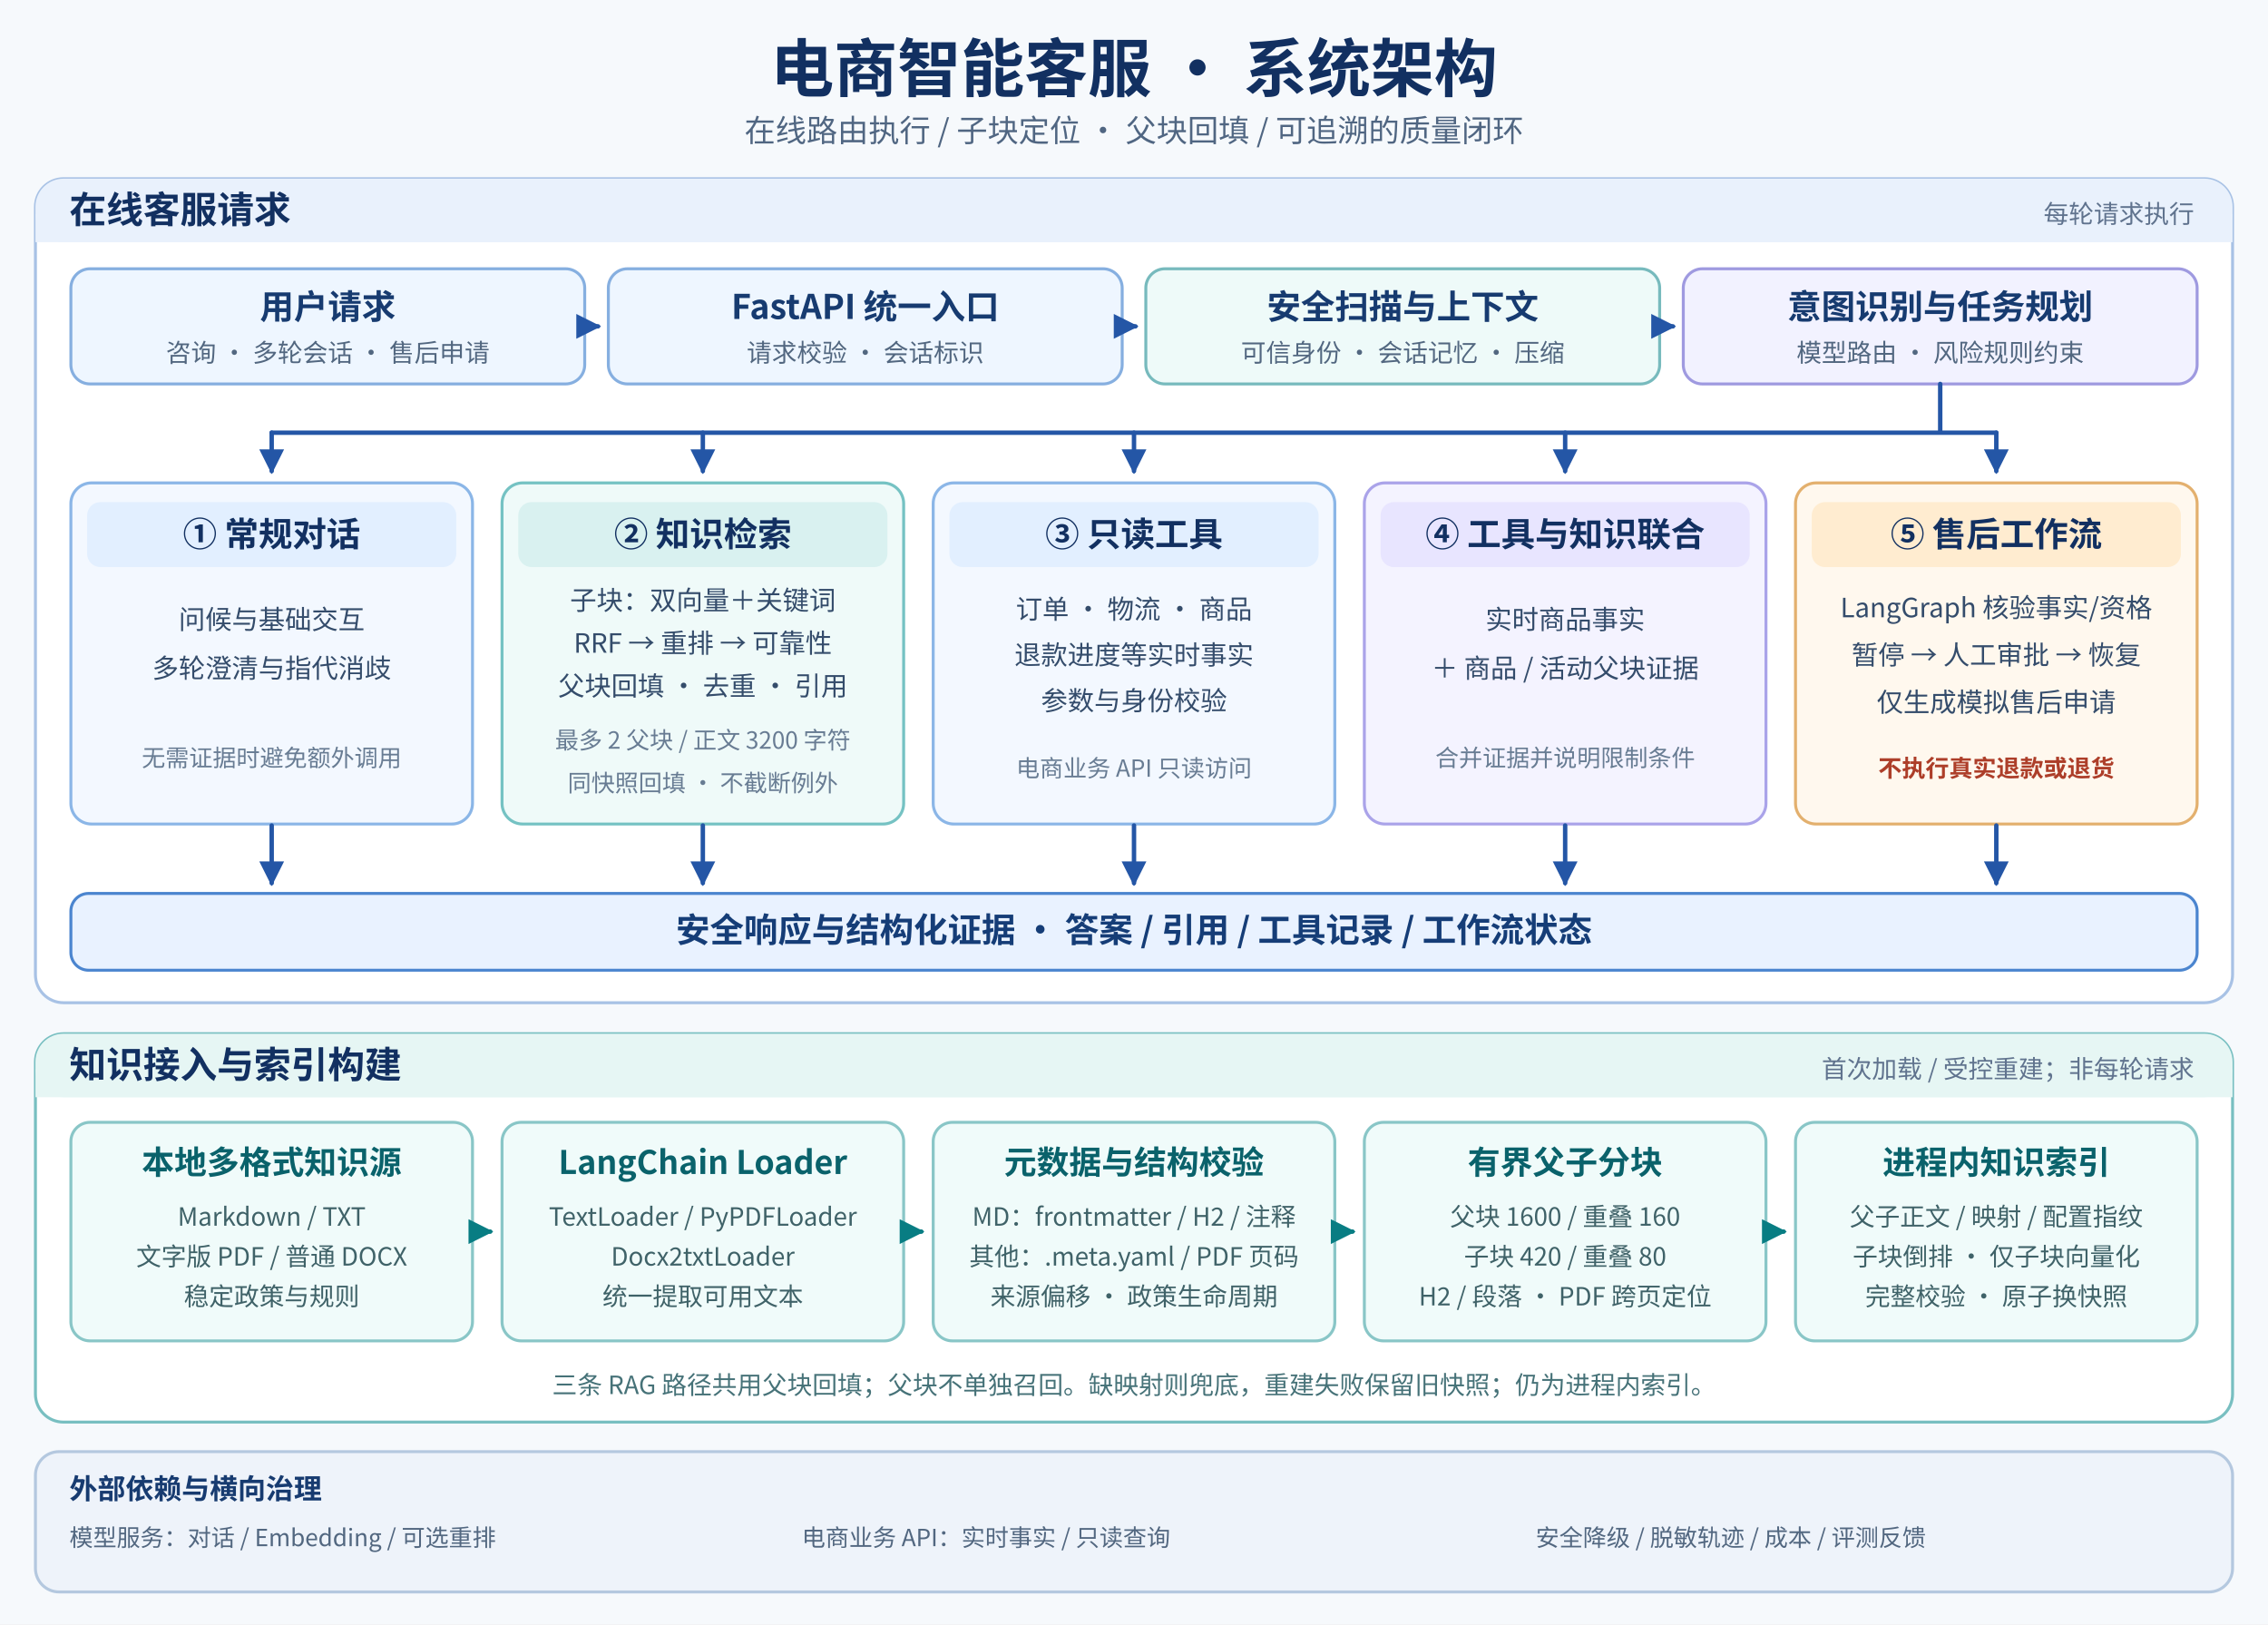
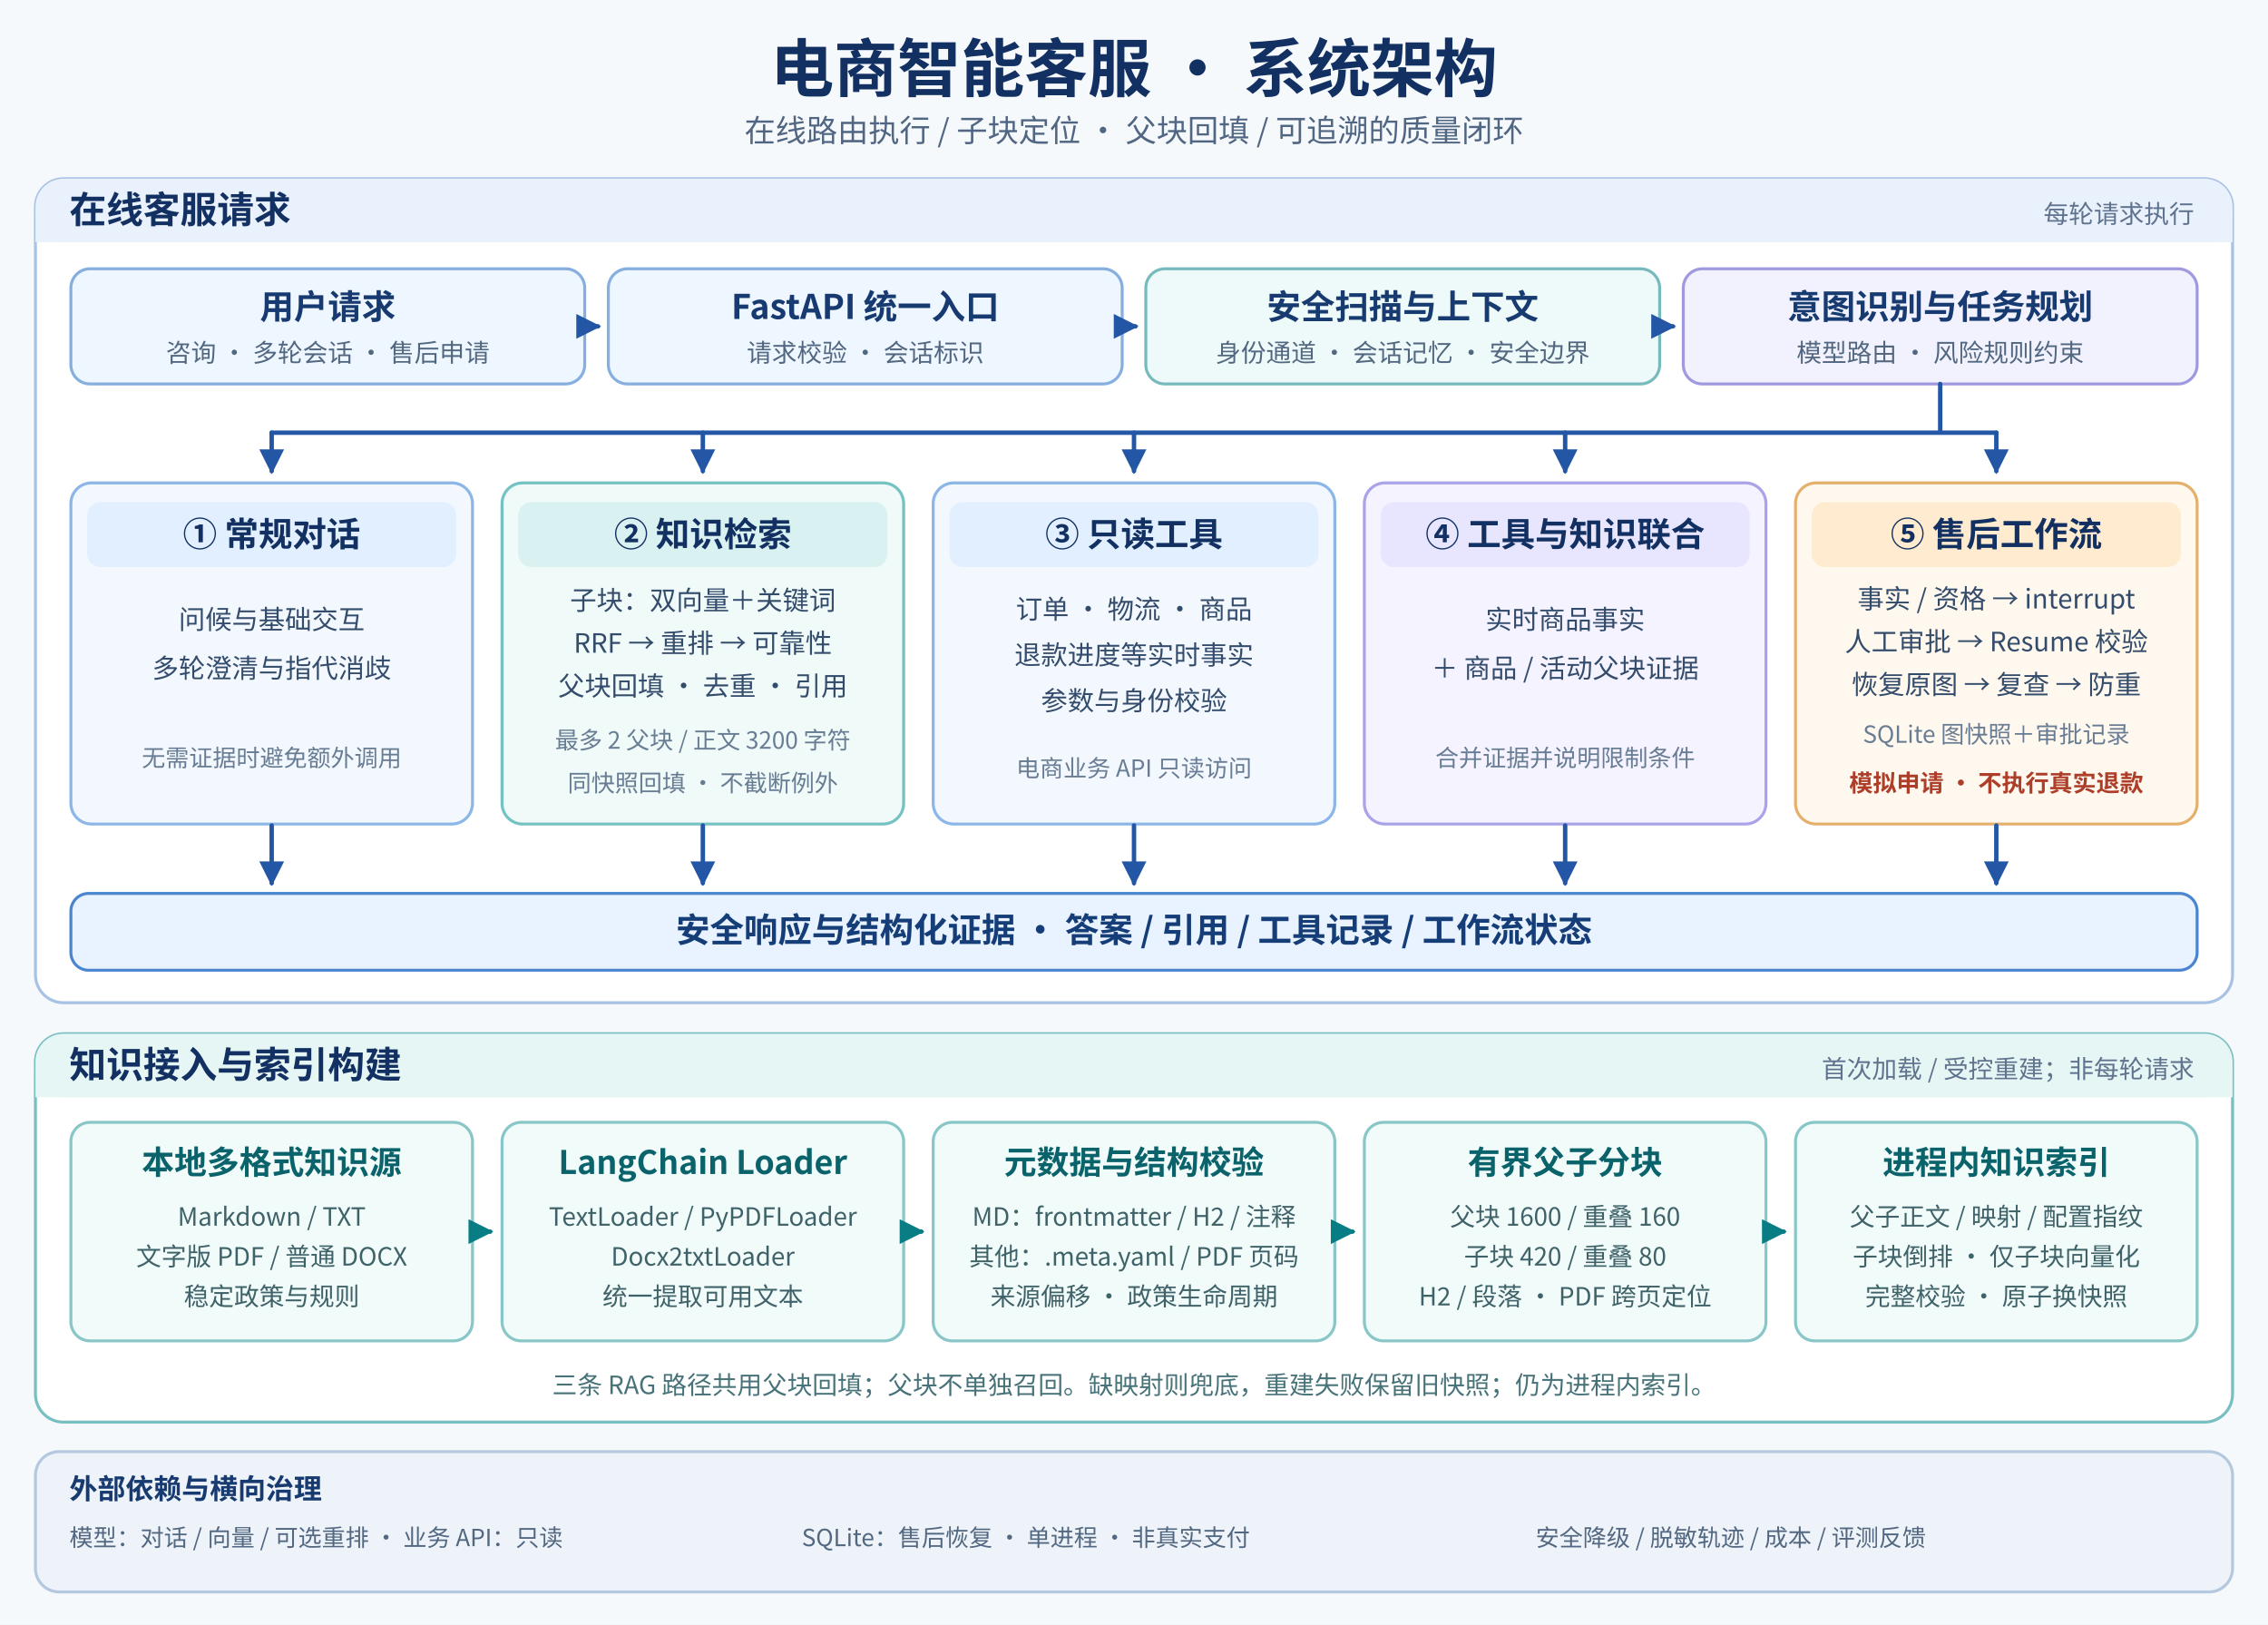
<svg xmlns="http://www.w3.org/2000/svg" width="1536" height="1100" viewBox="0 0 1536 1100" role="img" aria-labelledby="title description">
  <defs>
    <marker id="arrow-blue" viewBox="0 0 10 10" refX="8" refY="5" markerWidth="7" markerHeight="7" orient="auto-start-reverse">
      <path d="M 1 1 L 9 5 L 1 9 Z" fill="#2456a6" />
    </marker>
    <marker id="arrow-teal" viewBox="0 0 10 10" refX="8" refY="5" markerWidth="7" markerHeight="7" orient="auto-start-reverse">
      <path d="M 1 1 L 9 5 L 1 9 Z" fill="#087d83" />
    </marker>
    <style>
      text { font-family: "Microsoft YaHei", "PingFang SC", "Noto Sans CJK SC", Arial, sans-serif; }
      .title { fill: #123061; font-size: 43px; font-weight: 750; }
      .subtitle { fill: #506682; font-size: 21px; }
      .section-title { fill: #123061; font-size: 25px; font-weight: 700; }
      .section-note { fill: #60738e; font-size: 17px; }
      .stage-title { fill: #173b70; font-size: 23px; font-weight: 700; }
      .stage-body { fill: #526780; font-size: 17px; }
      .lane-title { fill: #123061; font-size: 23px; font-weight: 700; }
      .lane-body { fill: #344c6b; font-size: 18px; }
      .lane-note { fill: #687c93; font-size: 16px; }
      .ingest-title { fill: #0a626b; font-size: 22px; font-weight: 700; }
      .ingest-body { fill: #3f6268; font-size: 17px; }
      .footer-title { fill: #173b70; font-size: 19px; font-weight: 700; }
      .footer-body { fill: #526780; font-size: 16px; }
      .flow-blue { fill: none; stroke: #2456a6; stroke-width: 3; stroke-linecap: round; stroke-linejoin: round; marker-end: url(#arrow-blue); }
      .flow-teal { fill: none; stroke: #087d83; stroke-width: 3; stroke-linecap: round; marker-end: url(#arrow-teal); }
    </style>
  </defs>
  <rect width="1536" height="1100" fill="#f6f9fc" />
  <text class="title" x="768" y="62" text-anchor="middle">电商智能客服 · 系统架构</text>
  <text class="subtitle" x="768" y="96" text-anchor="middle">在线路由执行  /  子块定位 · 父块回填  /  可追溯的质量闭环</text>
  <rect x="24" y="121" width="1488" height="558" rx="19" fill="#ffffff" stroke="#a8c2e5" stroke-width="2" />
  <rect x="24" y="121" width="1488" height="43" rx="19" fill="#e9f1fc" />
  <rect x="24" y="145" width="1488" height="19" fill="#e9f1fc" />
  <text class="section-title" x="47" y="151">在线客服请求</text>
  <text class="section-note" x="1486" y="151" text-anchor="end">每轮请求执行</text>
  <rect x="48" y="182" width="348" height="78" rx="13" fill="#eef6ff" stroke="#86afe0" stroke-width="2" />
  <text class="stage-title" x="222" y="216" text-anchor="middle">用户请求</text>
  <text class="stage-body" x="222" y="245" text-anchor="middle">咨询 · 多轮会话 · 售后申请</text>
  <rect x="412" y="182" width="348" height="78" rx="13" fill="#eef6ff" stroke="#86afe0" stroke-width="2" />
  <text class="stage-title" x="586" y="216" text-anchor="middle">FastAPI 统一入口</text>
  <text class="stage-body" x="586" y="245" text-anchor="middle">请求校验 · 会话标识</text>
  <rect x="776" y="182" width="348" height="78" rx="13" fill="#eefaf9" stroke="#77babd" stroke-width="2" />
  <text class="stage-title" x="950" y="216" text-anchor="middle">安全扫描与上下文</text>
-   <text class="stage-body" x="950" y="245" text-anchor="middle">可信身份 · 会话记忆 · 压缩</text>
+   <text class="stage-body" x="950" y="245" text-anchor="middle">身份通道 · 会话记忆 · 安全边界</text>
  <rect x="1140" y="182" width="348" height="78" rx="13" fill="#f2f2ff" stroke="#9f9ae0" stroke-width="2" />
  <text class="stage-title" x="1314" y="216" text-anchor="middle">意图识别与任务规划</text>
  <text class="stage-body" x="1314" y="245" text-anchor="middle">模型路由 · 风险规则约束</text>
  <path class="flow-blue" d="M 397 221 H 405" />
  <path class="flow-blue" d="M 761 221 H 769" />
  <path class="flow-blue" d="M 1125 221 H 1133" />
  <path d="M 1314 260 V 293 H 184 M 1314 293 H 1352" fill="none" stroke="#2456a6" stroke-width="3" stroke-linecap="round" stroke-linejoin="round" />
  <path class="flow-blue" d="M 184 293 V 319" />
  <path class="flow-blue" d="M 476 293 V 319" />
  <path class="flow-blue" d="M 768 293 V 319" />
  <path class="flow-blue" d="M 1060 293 V 319" />
  <path class="flow-blue" d="M 1352 293 V 319" />
  <rect x="48" y="327" width="272" height="231" rx="14" fill="#f3f8ff" stroke="#8bb6e7" stroke-width="2" />
  <rect x="59" y="340" width="250" height="44" rx="9" fill="#e2efff" />
  <text class="lane-title" x="184" y="370" text-anchor="middle">① 常规对话</text>
  <text class="lane-body" x="184" y="426" text-anchor="middle">问候与基础交互</text>
  <text class="lane-body" x="184" y="459" text-anchor="middle">多轮澄清与指代消歧</text>
  <text class="lane-note" x="184" y="519" text-anchor="middle">无需证据时避免额外调用</text>
  <rect x="340" y="327" width="272" height="231" rx="14" fill="#effaf9" stroke="#75c2c3" stroke-width="2" />
  <rect x="351" y="340" width="250" height="44" rx="9" fill="#d9f1f0" />
  <text class="lane-title" x="476" y="370" text-anchor="middle">② 知识检索</text>
  <text class="lane-body" x="476" y="413" text-anchor="middle">子块：双向量＋关键词</text>
  <text class="lane-body" x="476" y="442" text-anchor="middle">RRF → 重排 → 可靠性</text>
  <text class="lane-body" x="476" y="471" text-anchor="middle">父块回填 · 去重 · 引用</text>
  <text class="lane-note" x="476" y="507" text-anchor="middle">最多 2 父块 / 正文 3200 字符</text>
  <text class="lane-note" x="476" y="536" text-anchor="middle">同快照回填 · 不截断例外</text>
  <rect x="632" y="327" width="272" height="231" rx="14" fill="#f3f8ff" stroke="#8bb6e7" stroke-width="2" />
  <rect x="643" y="340" width="250" height="44" rx="9" fill="#e2efff" />
  <text class="lane-title" x="768" y="370" text-anchor="middle">③ 只读工具</text>
  <text class="lane-body" x="768" y="419" text-anchor="middle">订单 · 物流 · 商品</text>
  <text class="lane-body" x="768" y="450" text-anchor="middle">退款进度等实时事实</text>
  <text class="lane-body" x="768" y="481" text-anchor="middle">参数与身份校验</text>
  <text class="lane-note" x="768" y="526" text-anchor="middle">电商业务 API 只读访问</text>
  <rect x="924" y="327" width="272" height="231" rx="14" fill="#f4f3ff" stroke="#aaa3e9" stroke-width="2" />
  <rect x="935" y="340" width="250" height="44" rx="9" fill="#e8e5ff" />
  <text class="lane-title" x="1060" y="370" text-anchor="middle">④ 工具与知识联合</text>
  <text class="lane-body" x="1060" y="426" text-anchor="middle">实时商品事实</text>
  <text class="lane-body" x="1060" y="459" text-anchor="middle">＋ 商品 / 活动父块证据</text>
  <text class="lane-note" x="1060" y="519" text-anchor="middle">合并证据并说明限制条件</text>
  <rect x="1216" y="327" width="272" height="231" rx="14" fill="#fff8ee" stroke="#e3b06e" stroke-width="2" />
  <rect x="1227" y="340" width="250" height="44" rx="9" fill="#ffecd0" />
  <text class="lane-title" x="1352" y="370" text-anchor="middle">⑤ 售后工作流</text>
-   <text class="lane-body" x="1352" y="418" text-anchor="middle">LangGraph 核验事实/资格</text>
-   <text class="lane-body" x="1352" y="450" text-anchor="middle">暂停 → 人工审批 → 恢复</text>
-   <text class="lane-body" x="1352" y="482" text-anchor="middle">仅生成模拟售后申请</text>
-   <text x="1352" y="526" text-anchor="middle" fill="#ad3e29" font-size="16" font-weight="700">不执行真实退款或退货</text>
+   <text class="lane-body" x="1352" y="412" text-anchor="middle">事实 / 资格 → interrupt</text>
+   <text class="lane-body" x="1352" y="441" text-anchor="middle">人工审批 → Resume 校验</text>
+   <text class="lane-body" x="1352" y="470" text-anchor="middle">恢复原图 → 复查 → 防重</text>
+   <text class="lane-note" x="1352" y="503" text-anchor="middle">SQLite 图快照＋审批记录</text>
+   <text x="1352" y="536" text-anchor="middle" fill="#ad3e29" font-size="16" font-weight="700">模拟申请 · 不执行真实退款</text>
  <path class="flow-blue" d="M 184 559 V 598" />
  <path class="flow-blue" d="M 476 559 V 598" />
  <path class="flow-blue" d="M 768 559 V 598" />
  <path class="flow-blue" d="M 1060 559 V 598" />
  <path class="flow-blue" d="M 1352 559 V 598" />
  <rect x="48" y="605" width="1440" height="52" rx="12" fill="#e9f2ff" stroke="#4b85cf" stroke-width="2" />
  <text x="768" y="638" text-anchor="middle" fill="#153d77" font-size="23" font-weight="700">安全响应与结构化证据  ·  答案 / 引用 / 工具记录 / 工作流状态</text>
  <rect x="24" y="700" width="1488" height="263" rx="19" fill="#ffffff" stroke="#78bfc1" stroke-width="2" />
  <rect x="24" y="700" width="1488" height="43" rx="19" fill="#e6f6f4" />
  <rect x="24" y="724" width="1488" height="19" fill="#e6f6f4" />
  <text class="section-title" x="47" y="730">知识接入与索引构建</text>
  <text class="section-note" x="1486" y="730" text-anchor="end">首次加载 / 受控重建；非每轮请求</text>
  <rect x="48" y="760" width="272" height="148" rx="13" fill="#f0fbfa" stroke="#89c6c7" stroke-width="2" />
  <text class="ingest-title" x="184" y="795" text-anchor="middle">本地多格式知识源</text>
  <text class="ingest-body" x="184" y="830" text-anchor="middle">Markdown / TXT</text>
  <text class="ingest-body" x="184" y="857" text-anchor="middle">文字版 PDF / 普通 DOCX</text>
  <text class="ingest-body" x="184" y="884" text-anchor="middle">稳定政策与规则</text>
  <rect x="340" y="760" width="272" height="148" rx="13" fill="#f0fbfa" stroke="#89c6c7" stroke-width="2" />
  <text class="ingest-title" x="476" y="795" text-anchor="middle">LangChain Loader</text>
  <text class="ingest-body" x="476" y="830" text-anchor="middle">TextLoader / PyPDFLoader</text>
  <text class="ingest-body" x="476" y="857" text-anchor="middle">Docx2txtLoader</text>
  <text class="ingest-body" x="476" y="884" text-anchor="middle">统一提取可用文本</text>
  <rect x="632" y="760" width="272" height="148" rx="13" fill="#f0fbfa" stroke="#89c6c7" stroke-width="2" />
  <text class="ingest-title" x="768" y="795" text-anchor="middle">元数据与结构校验</text>
  <text class="ingest-body" x="768" y="830" text-anchor="middle">MD：frontmatter / H2 / 注释</text>
  <text class="ingest-body" x="768" y="857" text-anchor="middle">其他：.meta.yaml / PDF 页码</text>
  <text class="ingest-body" x="768" y="884" text-anchor="middle">来源偏移 · 政策生命周期</text>
  <rect x="924" y="760" width="272" height="148" rx="13" fill="#f0fbfa" stroke="#89c6c7" stroke-width="2" />
  <text class="ingest-title" x="1060" y="795" text-anchor="middle">有界父子分块</text>
  <text class="ingest-body" x="1060" y="830" text-anchor="middle">父块 1600 / 重叠 160</text>
  <text class="ingest-body" x="1060" y="857" text-anchor="middle">子块 420 / 重叠 80</text>
  <text class="ingest-body" x="1060" y="884" text-anchor="middle">H2 / 段落 · PDF 跨页定位</text>
  <rect x="1216" y="760" width="272" height="148" rx="13" fill="#f0fbfa" stroke="#89c6c7" stroke-width="2" />
  <text class="ingest-title" x="1352" y="795" text-anchor="middle">进程内知识索引</text>
  <text class="ingest-body" x="1352" y="830" text-anchor="middle">父子正文 / 映射 / 配置指纹</text>
  <text class="ingest-body" x="1352" y="857" text-anchor="middle">子块倒排 · 仅子块向量化</text>
  <text class="ingest-body" x="1352" y="884" text-anchor="middle">完整校验 · 原子换快照</text>
  <path class="flow-teal" d="M 321 834 H 332" />
  <path class="flow-teal" d="M 613 834 H 624" />
  <path class="flow-teal" d="M 905 834 H 916" />
  <path class="flow-teal" d="M 1197 834 H 1208" />
  <text x="768" y="944" text-anchor="middle" fill="#467278" font-size="17">三条 RAG 路径共用父块回填；父块不单独召回。缺映射则兜底，重建失败保留旧快照；仍为进程内索引。</text>
  <rect x="24" y="983" width="1488" height="95" rx="16" fill="#eef3fa" stroke="#b4c8df" stroke-width="2" />
  <text class="footer-title" x="47" y="1015">外部依赖与横向治理</text>
-   <text class="footer-body" x="47" y="1047">模型服务：对话 / Embedding / 可选重排</text>
-   <text class="footer-body" x="543" y="1047">电商业务 API：实时事实 / 只读查询</text>
+   <text class="footer-body" x="47" y="1047">模型：对话 / 向量 / 可选重排 · 业务 API：只读</text>
+   <text class="footer-body" x="543" y="1047">SQLite：售后恢复 · 单进程 · 非真实支付</text>
  <text class="footer-body" x="1040" y="1047">安全降级 / 脱敏轨迹 / 成本 / 评测反馈</text>
</svg>
